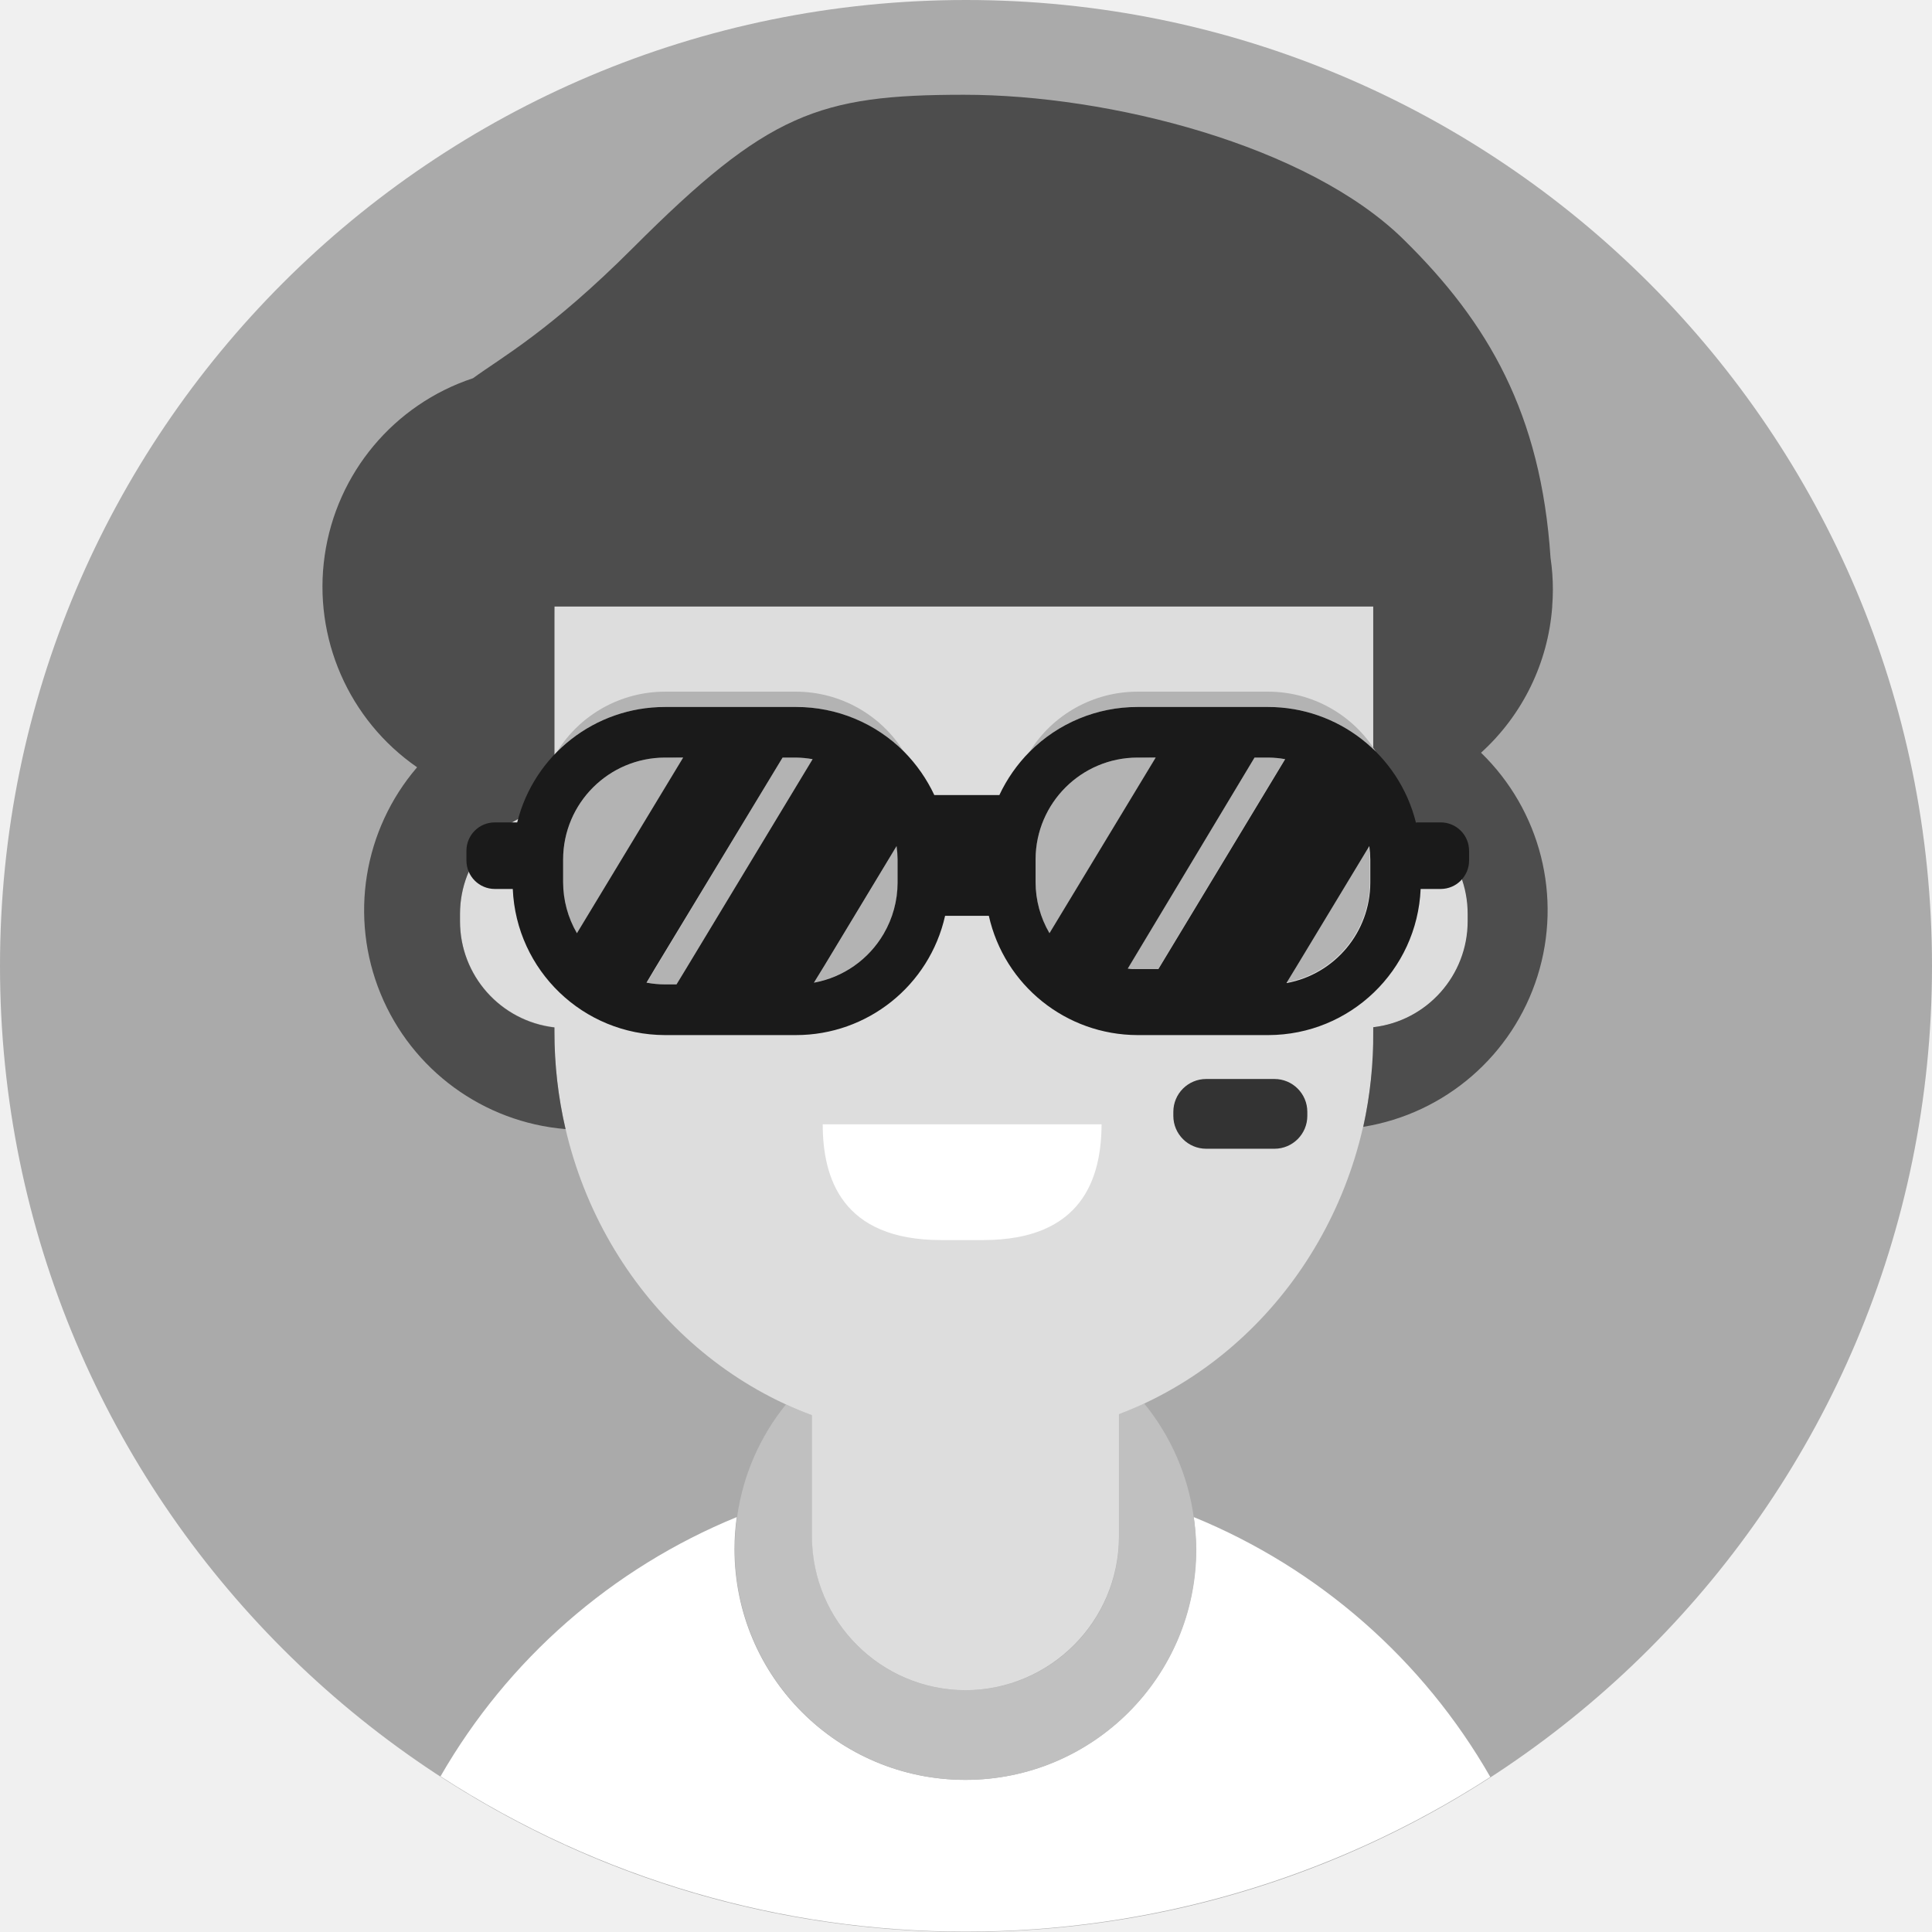
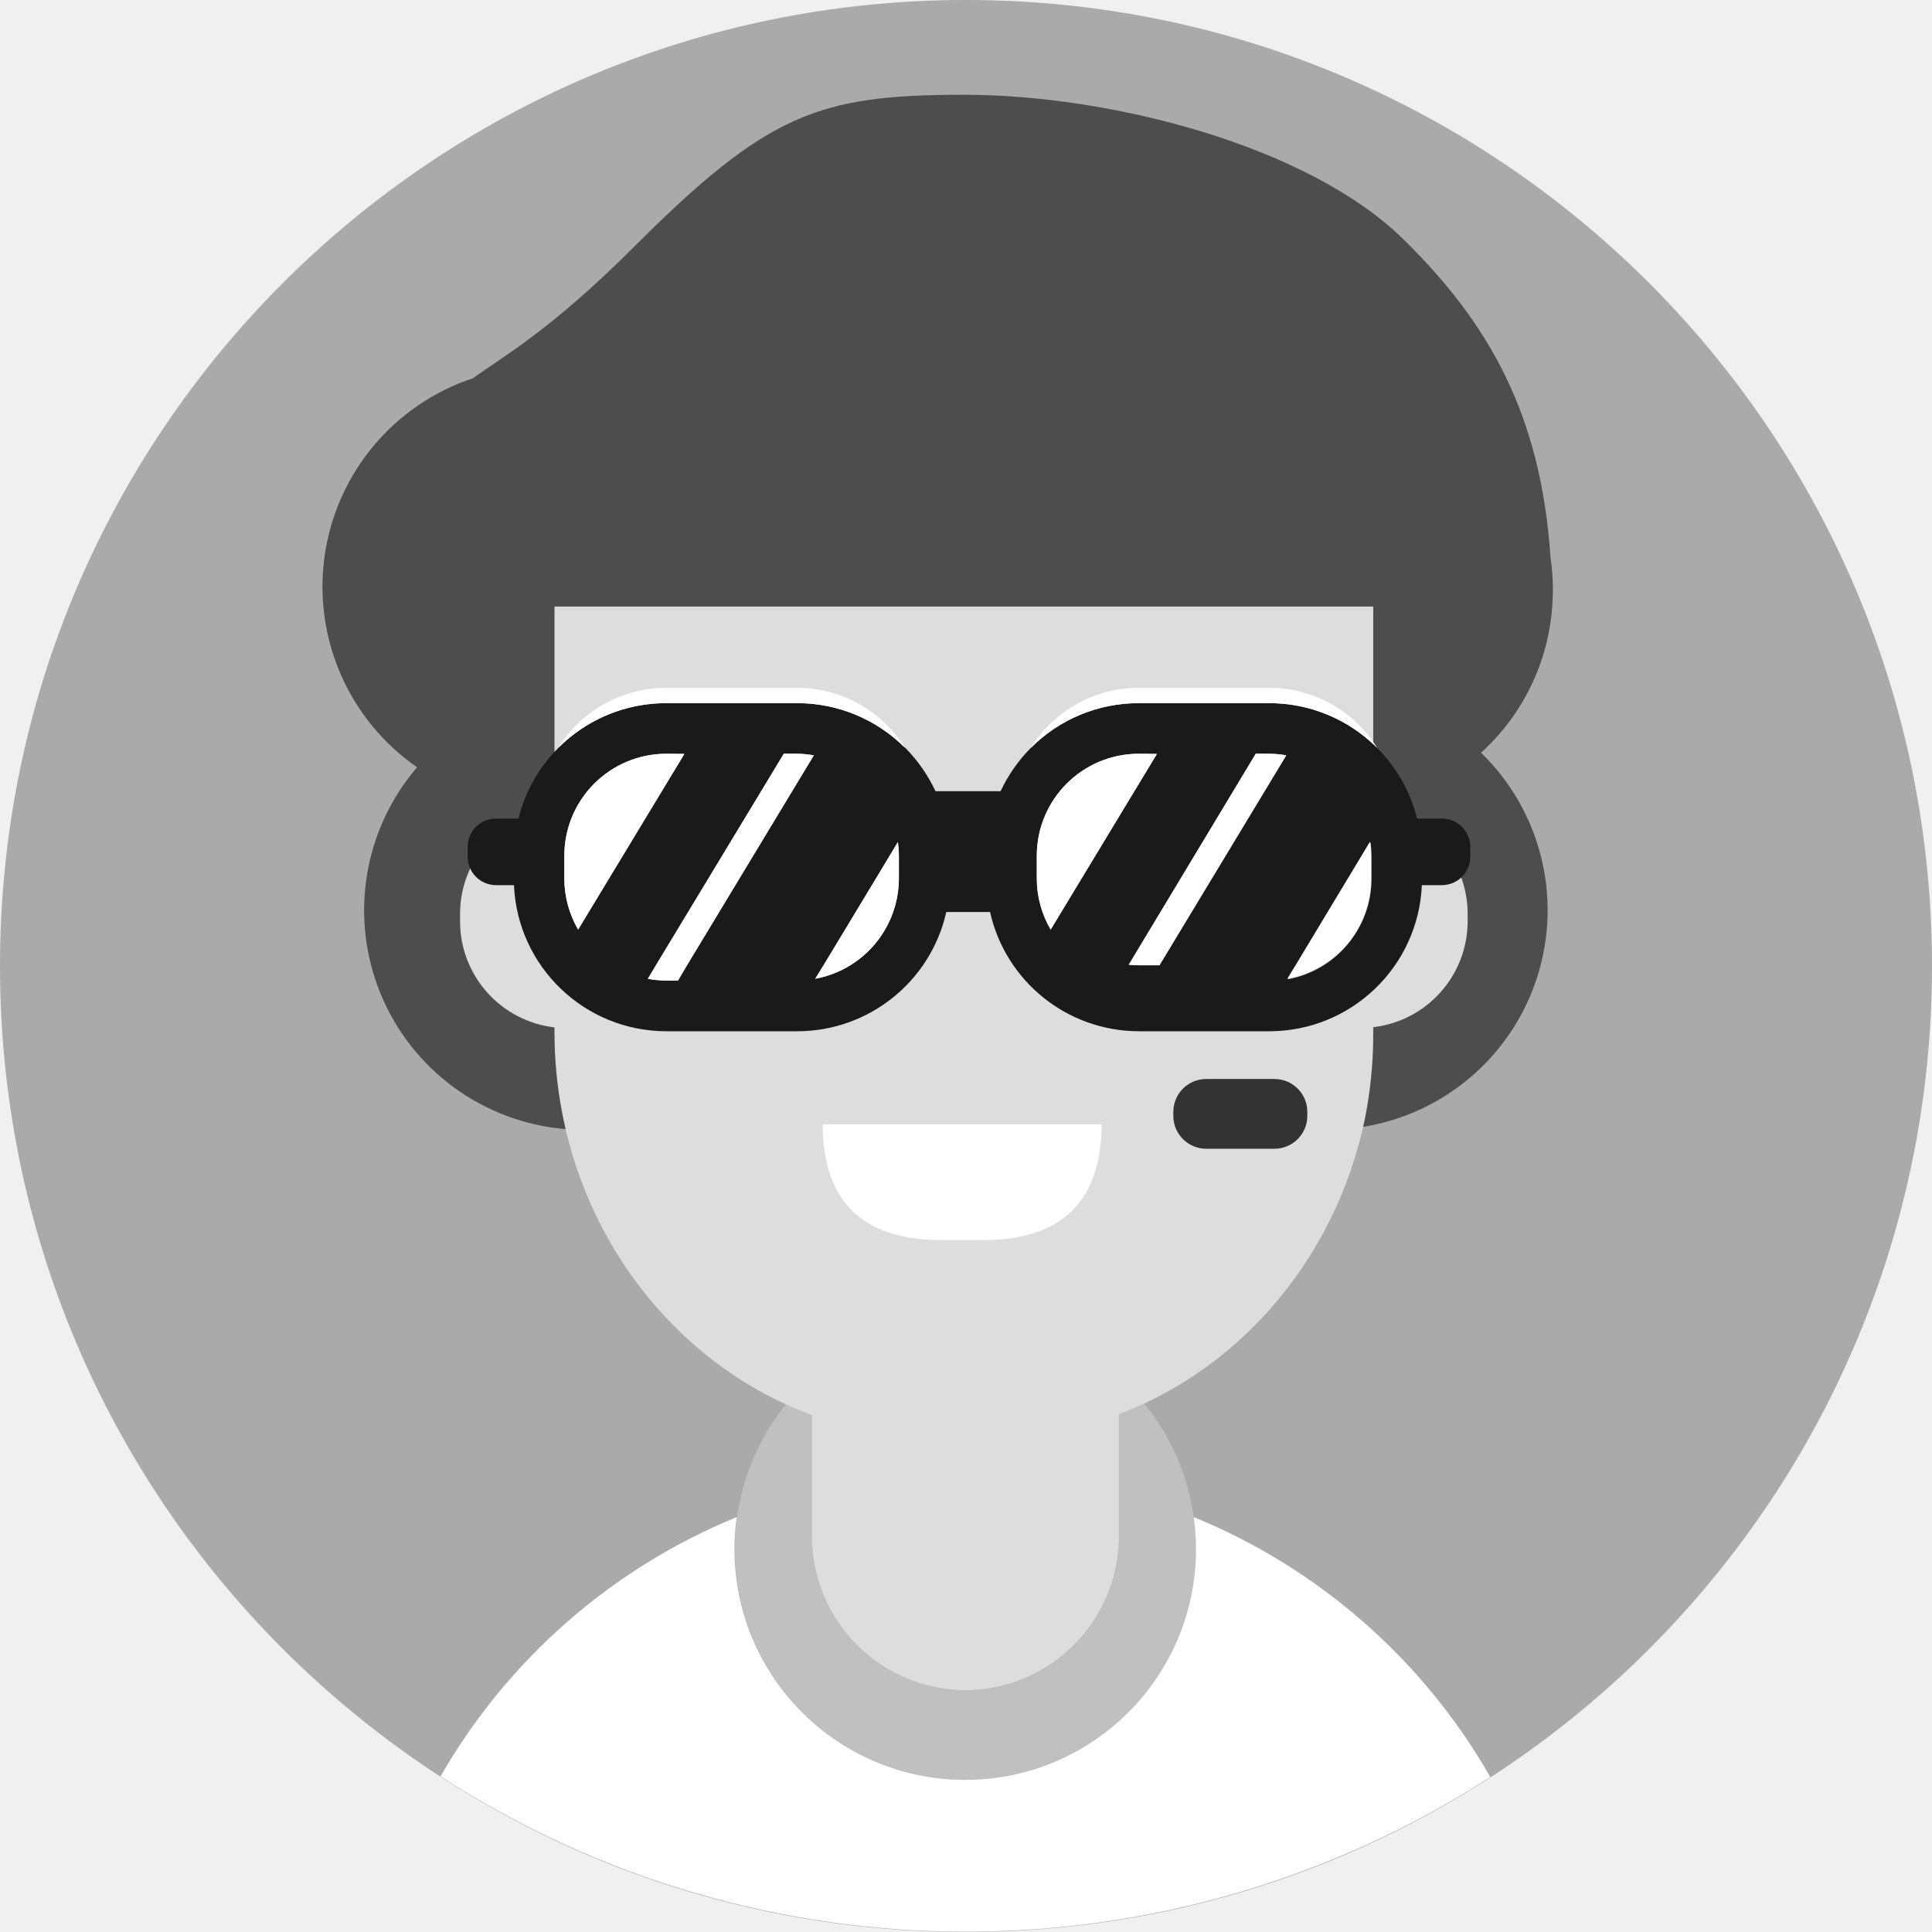
- <svg xmlns="http://www.w3.org/2000/svg" id="etapa_2_cc" data-name="etapa 2 cc" viewBox="0 0 231 231">
-   <defs>
-     <style>.cls-1{fill:#aaa;fill-rule:evenodd;}.cls-2{fill:#fff;}.cls-3{fill:silver;}.cls-4{fill:#ddd;}.cls-5{fill:#4d4d4d;}.cls-6{fill:#333;}.cls-7{fill:#b3b3b3;}.cls-8{fill:#1a1a1a;}</style>
+ <svg xmlns="http://www.w3.org/2000/svg" id="etapa_2_cc" data-name="etapa 2 cc" viewBox="0 0 231 231" version="1.1">
+   <defs id="defs4">
+     <style id="style2" />
  </defs>
-   <path class="cls-1" d="M115.5,0A115.5,115.5,0,1,1,0,115.5,115.5,115.5,0,0,1,115.5,0Z" />
-   <path class="cls-2" d="M142.73,181.39a28.42,28.42,0,0,1,.27,3.83,27.59,27.59,0,0,1-55.18,0,26.87,26.87,0,0,1,.27-3.83,72.56,72.56,0,0,0-35.42,31,115.55,115.55,0,0,0,125.52.08A72.49,72.49,0,0,0,142.73,181.39Z" />
-   <path class="cls-3" d="M142.73,181.39a27.45,27.45,0,0,0-5.93-13.59c-1,.47-2,.9-3,1.29v14.65a18.35,18.35,0,1,1-36.7,0V169.21c-1.07-.39-2.11-.82-3.13-1.29a27.4,27.4,0,0,0-5.84,13.47,26.87,26.87,0,0,0-.27,3.83,27.59,27.59,0,0,0,55.18,0A28.42,28.42,0,0,0,142.73,181.39Z" />
-   <path class="cls-4" d="M164.25,96.62V73.87q0-2.13-.18-4.23c-2-24.86-21.78-44.39-45.86-44.39h-5.88c-24.07,0-43.83,19.51-45.86,44.39q-.18,2.1-.18,4.23V96.62A12.74,12.74,0,0,0,55,109.29v.85a12.77,12.77,0,0,0,11.29,12.68v.52c0,21.19,12.86,39.22,30.79,45.87v14.53a18.41,18.41,0,0,0,18.36,18.35h0a18.41,18.41,0,0,0,18.35-18.35V169.09c17.75-6.74,30.46-24.67,30.46-45.75v-.52a12.77,12.77,0,0,0,11.29-12.68v-.85A12.73,12.73,0,0,0,164.25,96.62Z" />
-   <path class="cls-5" d="M185.67,70.52a25.58,25.58,0,0,0-.28-3.83c-1.14-17.24-7.46-28.11-17.51-38-11.45-11.32-35.23-17.36-52.61-17.36S91.78,13.53,75.71,29.61c-10,10-15.78,13.14-19.15,15.61a26.26,26.26,0,0,0-6.69,46.52A26.25,26.25,0,0,0,67.62,135a51.13,51.13,0,0,1-1.33-11.63v-.52A12.77,12.77,0,0,1,55,110.14v-.85A12.74,12.74,0,0,1,66.29,96.62V73.87c0-.45,0-.9,0-1.35h97.9c0,.45,0,.9,0,1.35V96.62a12.73,12.73,0,0,1,11.29,12.67v.85a12.77,12.77,0,0,1-11.29,12.68v.52A51.37,51.37,0,0,1,163,134.73,26.24,26.24,0,0,0,177.08,90a26.16,26.16,0,0,0,8.51-17.43h0v-.08C185.64,71.81,185.67,71.17,185.67,70.52Z" />
-   <rect class="cls-6" x="140.29" y="129.01" width="16.02" height="8.34" rx="3.93" />
-   <path class="cls-7" d="M95.16,84.53a18.2,18.2,0,0,1,12.91,5.36A15.2,15.2,0,0,0,95.16,82.7H79.51A15.18,15.18,0,0,0,66.6,89.89a18.18,18.18,0,0,1,12.91-5.36Z" />
-   <path class="cls-7" d="M79.51,90.58a12.2,12.2,0,0,0-12.18,12.18v2.76a12.16,12.16,0,0,0,1.65,6.1l12.7-21Z" />
-   <path class="cls-7" d="M93.57,90.58,78.34,115.81l-1,1.68a12.13,12.13,0,0,0,2.19.21h1.4L82,115.87l15.16-25.1a12.24,12.24,0,0,0-2-.19Z" />
-   <path class="cls-7" d="M105.12,104.62l-6.55,10.85-1.23,2a12.17,12.17,0,0,0,8.33-5.85,12.15,12.15,0,0,0,1.67-6.12v-2.76a12.35,12.35,0,0,0-.12-1.62Z" />
-   <path class="cls-7" d="M151.62,84.53a18.18,18.18,0,0,1,12.9,5.36,15.17,15.17,0,0,0-12.9-7.19H136a15.17,15.17,0,0,0-12.9,7.19A18.18,18.18,0,0,1,136,84.53Z" />
-   <path class="cls-7" d="M155,115.47l-1.22,2a12.22,12.22,0,0,0,10-12v-2.76a12.35,12.35,0,0,0-.12-1.62Z" />
-   <path class="cls-7" d="M136,90.58a12.2,12.2,0,0,0-12.18,12.18v2.76a12.07,12.07,0,0,0,1.66,6.1l12.7-21Z" />
-   <path class="cls-7" d="M150,90.58,134.8,115.81c.38,0,.77.06,1.16.06h2.51l15.16-25.1a12,12,0,0,0-2-.19Z" />
-   <path class="cls-8" d="M172.22,98.33h-2.93a18.22,18.22,0,0,0-17.67-13.8H136a18.18,18.18,0,0,0-12.9,5.36,18.5,18.5,0,0,0-3.61,5.17h-7.78a18.68,18.68,0,0,0-3.6-5.17,18.2,18.2,0,0,0-12.91-5.36H79.51a18.2,18.2,0,0,0-17.67,13.8H59.16a3.39,3.39,0,0,0-3.39,3.39v1.17a3.4,3.4,0,0,0,3.39,3.4h2.15a18.25,18.25,0,0,0,18.2,17.47H95.16A18.27,18.27,0,0,0,113,109.5h5.23A18.26,18.26,0,0,0,136,123.76h15.66a18.26,18.26,0,0,0,18.2-17.47h2.4a3.4,3.4,0,0,0,3.39-3.4v-1.17A3.39,3.39,0,0,0,172.22,98.33ZM67.33,102.76A12.2,12.2,0,0,1,79.51,90.58h2.17l-12.7,21a12.16,12.16,0,0,1-1.65-6.1ZM82,115.87l-1.11,1.83h-1.4a12.13,12.13,0,0,1-2.19-.21l1-1.68L93.57,90.58h1.59a12.24,12.24,0,0,1,2,.19Zm15.32,1.62,1.23-2,6.55-10.85,2.1-3.48a12.35,12.35,0,0,1,.12,1.62v2.76a12.15,12.15,0,0,1-1.67,6.12A12.17,12.17,0,0,1,97.34,117.49ZM136,90.58h2.18l-12.7,21a12.07,12.07,0,0,1-1.66-6.1v-2.76A12.2,12.2,0,0,1,136,90.58Zm15.66,0a12,12,0,0,1,2,.19l-15.16,25.1H136c-.39,0-.78,0-1.16-.06L150,90.58Zm2.18,26.91,1.22-2,8.66-14.33a12.35,12.35,0,0,1,.12,1.62v2.76a12.22,12.22,0,0,1-10,12Z" />
-   <path class="cls-2" d="M98.37,134.43c0,6.4,2.26,13.84,14.17,13.84h5c11.91,0,14.14-7.44,14.17-13.84Z" />
+   <path d="M115.5 0A115.5 115.5 0 1 1 0 115.5 115.5 115.5 0 0 1 115.5 0Z" id="path6" style="fill:#aaa;fill-rule:evenodd" />
+   <path class="clothes" d="M142.73 181.39a27.45 27.45 0 0 0-5.93-13.59c-1 .47-2 .9-3 1.29v14.65a18.35 18.35 0 1 1-36.7 0v-14.53c-1.07-.39-2.11-.82-3.13-1.29a27.4 27.4 0 0 0-5.84 13.47 26.87 26.87 0 0 0-.27 3.83 27.59 27.59 0 0 0 55.18 0 28.42 28.42 0 0 0-.31-3.83Z" id="path10" style="fill:silver;fill-opacity:1" />
+   <path class="clothes" d="M142.73 181.39a28.42 28.42 0 0 1 .27 3.83 27.59 27.59 0 0 1-55.18 0 26.87 26.87 0 0 1 .27-3.83 72.56 72.56 0 0 0-35.42 31 115.55 115.55 0 0 0 125.52.08 72.49 72.49 0 0 0-35.46-31.08Z" id="path8" style="fill:#fff;fill-opacity:1" />
+   <path class="head" d="M164.25 96.62V73.87q0-2.13-.18-4.23c-2-24.86-21.78-44.39-45.86-44.39h-5.88c-24.07 0-43.83 19.51-45.86 44.39q-.18 2.1-.18 4.23v22.75A12.74 12.74 0 0 0 55 109.29v.85a12.77 12.77 0 0 0 11.29 12.68v.52c0 21.19 12.86 39.22 30.79 45.87v14.53a18.41 18.41 0 0 0 18.36 18.35 18.41 18.41 0 0 0 18.35-18.35v-14.65c17.75-6.74 30.46-24.67 30.46-45.75v-.52a12.77 12.77 0 0 0 11.29-12.68v-.85a12.73 12.73 0 0 0-11.29-12.67Z" id="path12" style="fill:#ddd;fill-opacity:1" />
+   <path class="top" d="M185.67 70.52a25.58 25.58 0 0 0-.28-3.83c-1.14-17.24-7.46-28.11-17.51-38-11.45-11.32-35.23-17.36-52.61-17.36s-23.49 2.2-39.56 18.28c-10 10-15.78 13.14-19.15 15.61a26.26 26.26 0 0 0-6.69 46.52A26.25 26.25 0 0 0 67.62 135a51.13 51.13 0 0 1-1.33-11.63v-.52A12.77 12.77 0 0 1 55 110.14v-.85a12.74 12.74 0 0 1 11.29-12.67v-24.1h97.9v24.1a12.73 12.73 0 0 1 11.29 12.67v.85a12.77 12.77 0 0 1-11.29 12.68v.52a51.37 51.37 0 0 1-1.19 11.39A26.24 26.24 0 0 0 177.08 90a26.16 26.16 0 0 0 8.51-17.43v-.08c.05-.68.08-1.32.08-1.97Z" id="path14" style="fill:#4d4d4d;fill-opacity:1" />
+   <rect class="mouth" x="140.29" y="129.01" width="16.02" height="8.34" rx="3.93" id="rect16" style="fill:#333;fill-opacity:1" />
+   <path class="mouth" d="M98.37 134.43c0 6.4 2.26 13.84 14.17 13.84h5c11.91 0 14.14-7.44 14.17-13.84Z" id="path36" style="fill:#fff;fill-opacity:1" />
+   <path class="eyes" d="M172.364 97.872h-2.93a18.22 18.22 0 0 0-17.67-13.8h-15.62a18.18 18.18 0 0 0-12.9 5.36 18.5 18.5 0 0 0-3.61 5.17h-7.78a18.68 18.68 0 0 0-3.6-5.17 18.2 18.2 0 0 0-12.91-5.36h-15.69a18.2 18.2 0 0 0-17.67 13.8h-2.68a3.39 3.39 0 0 0-3.39 3.39v1.17a3.4 3.4 0 0 0 3.39 3.4h2.15a18.25 18.25 0 0 0 18.2 17.47h15.65a18.27 18.27 0 0 0 17.84-14.26h5.23a18.26 18.26 0 0 0 17.77 14.26h15.66a18.26 18.26 0 0 0 18.2-17.47h2.4a3.4 3.4 0 0 0 3.39-3.4v-1.17a3.39 3.39 0 0 0-3.43-3.39zm-104.89 4.43a12.2 12.2 0 0 1 12.18-12.18h2.17l-12.7 21a12.16 12.16 0 0 1-1.65-6.1zm14.67 13.11-1.11 1.83h-1.4a12.13 12.13 0 0 1-2.19-.21l1-1.68 15.27-25.23h1.59a12.24 12.24 0 0 1 2 .19zm15.32 1.62 1.23-2 6.55-10.85 2.1-3.48a12.35 12.35 0 0 1 .12 1.62v2.76a12.15 12.15 0 0 1-1.67 6.12 12.17 12.17 0 0 1-8.31 5.83zm38.68-26.91h2.18l-12.7 21a12.07 12.07 0 0 1-1.66-6.1v-2.76a12.2 12.2 0 0 1 12.18-12.14zm15.66 0a12 12 0 0 1 2 .19l-15.16 25.1h-2.5c-.39 0-.78 0-1.16-.06l15.16-25.23zm2.18 26.91 1.22-2 8.66-14.33a12.35 12.35 0 0 1 .12 1.62v2.76a12.22 12.22 0 0 1-10 12z" id="path32-3" style="fill:#1a1a1a;fill-opacity:1" />
+   <path class="eyes" d="M95.304 84.072a18.2 18.2 0 0 1 12.91 5.36 15.2 15.2 0 0 0-12.91-7.19h-15.65a15.18 15.18 0 0 0-12.91 7.19 18.18 18.18 0 0 1 12.91-5.36z" id="path16" style="fill:#fff;fill-opacity:1" />
+   <path class="eyes" d="M79.654 90.122a12.2 12.2 0 0 0-12.18 12.18v2.76a12.16 12.16 0 0 0 1.65 6.1l12.7-21z" id="path18-6" style="fill:#fff;fill-opacity:1" />
+   <path class="eyes" d="m93.714 90.122-15.23 25.23-1 1.68a12.13 12.13 0 0 0 2.19.21h1.4l1.07-1.83 15.16-25.1a12.24 12.24 0 0 0-2-.19z" id="path20-7" style="fill:#fff;fill-opacity:1" />
+   <path class="eyes" d="m105.264 104.162-6.55 10.85-1.23 2a12.17 12.17 0 0 0 8.33-5.85 12.15 12.15 0 0 0 1.67-6.12v-2.76a12.35 12.35 0 0 0-.12-1.62z" id="path22-5" style="fill:#fff;fill-opacity:1" />
+   <path class="eyes" d="M151.764 84.072a18.18 18.18 0 0 1 12.9 5.36 15.17 15.17 0 0 0-12.9-7.19h-15.62a15.17 15.17 0 0 0-12.9 7.19 18.18 18.18 0 0 1 12.9-5.36z" id="path24-3" style="fill:#fff;fill-opacity:1" />
+   <path class="eyes" d="m155.144 115.012-1.22 2a12.22 12.22 0 0 0 10-12v-2.76a12.35 12.35 0 0 0-.12-1.62z" id="path26-5" style="fill:#fff;fill-opacity:1" />
+   <path class="eyes" d="M136.144 90.122a12.2 12.2 0 0 0-12.18 12.18v2.76a12.07 12.07 0 0 0 1.66 6.1l12.7-21z" id="path28-6" style="fill:#fff;fill-opacity:1" />
+   <path class="eyes" d="m150.144 90.122-15.2 25.23c.38 0 .77.06 1.16.06h2.51l15.16-25.1a12 12 0 0 0-2-.19z" id="path30-2" style="fill:#fff;fill-opacity:1" />
</svg>
